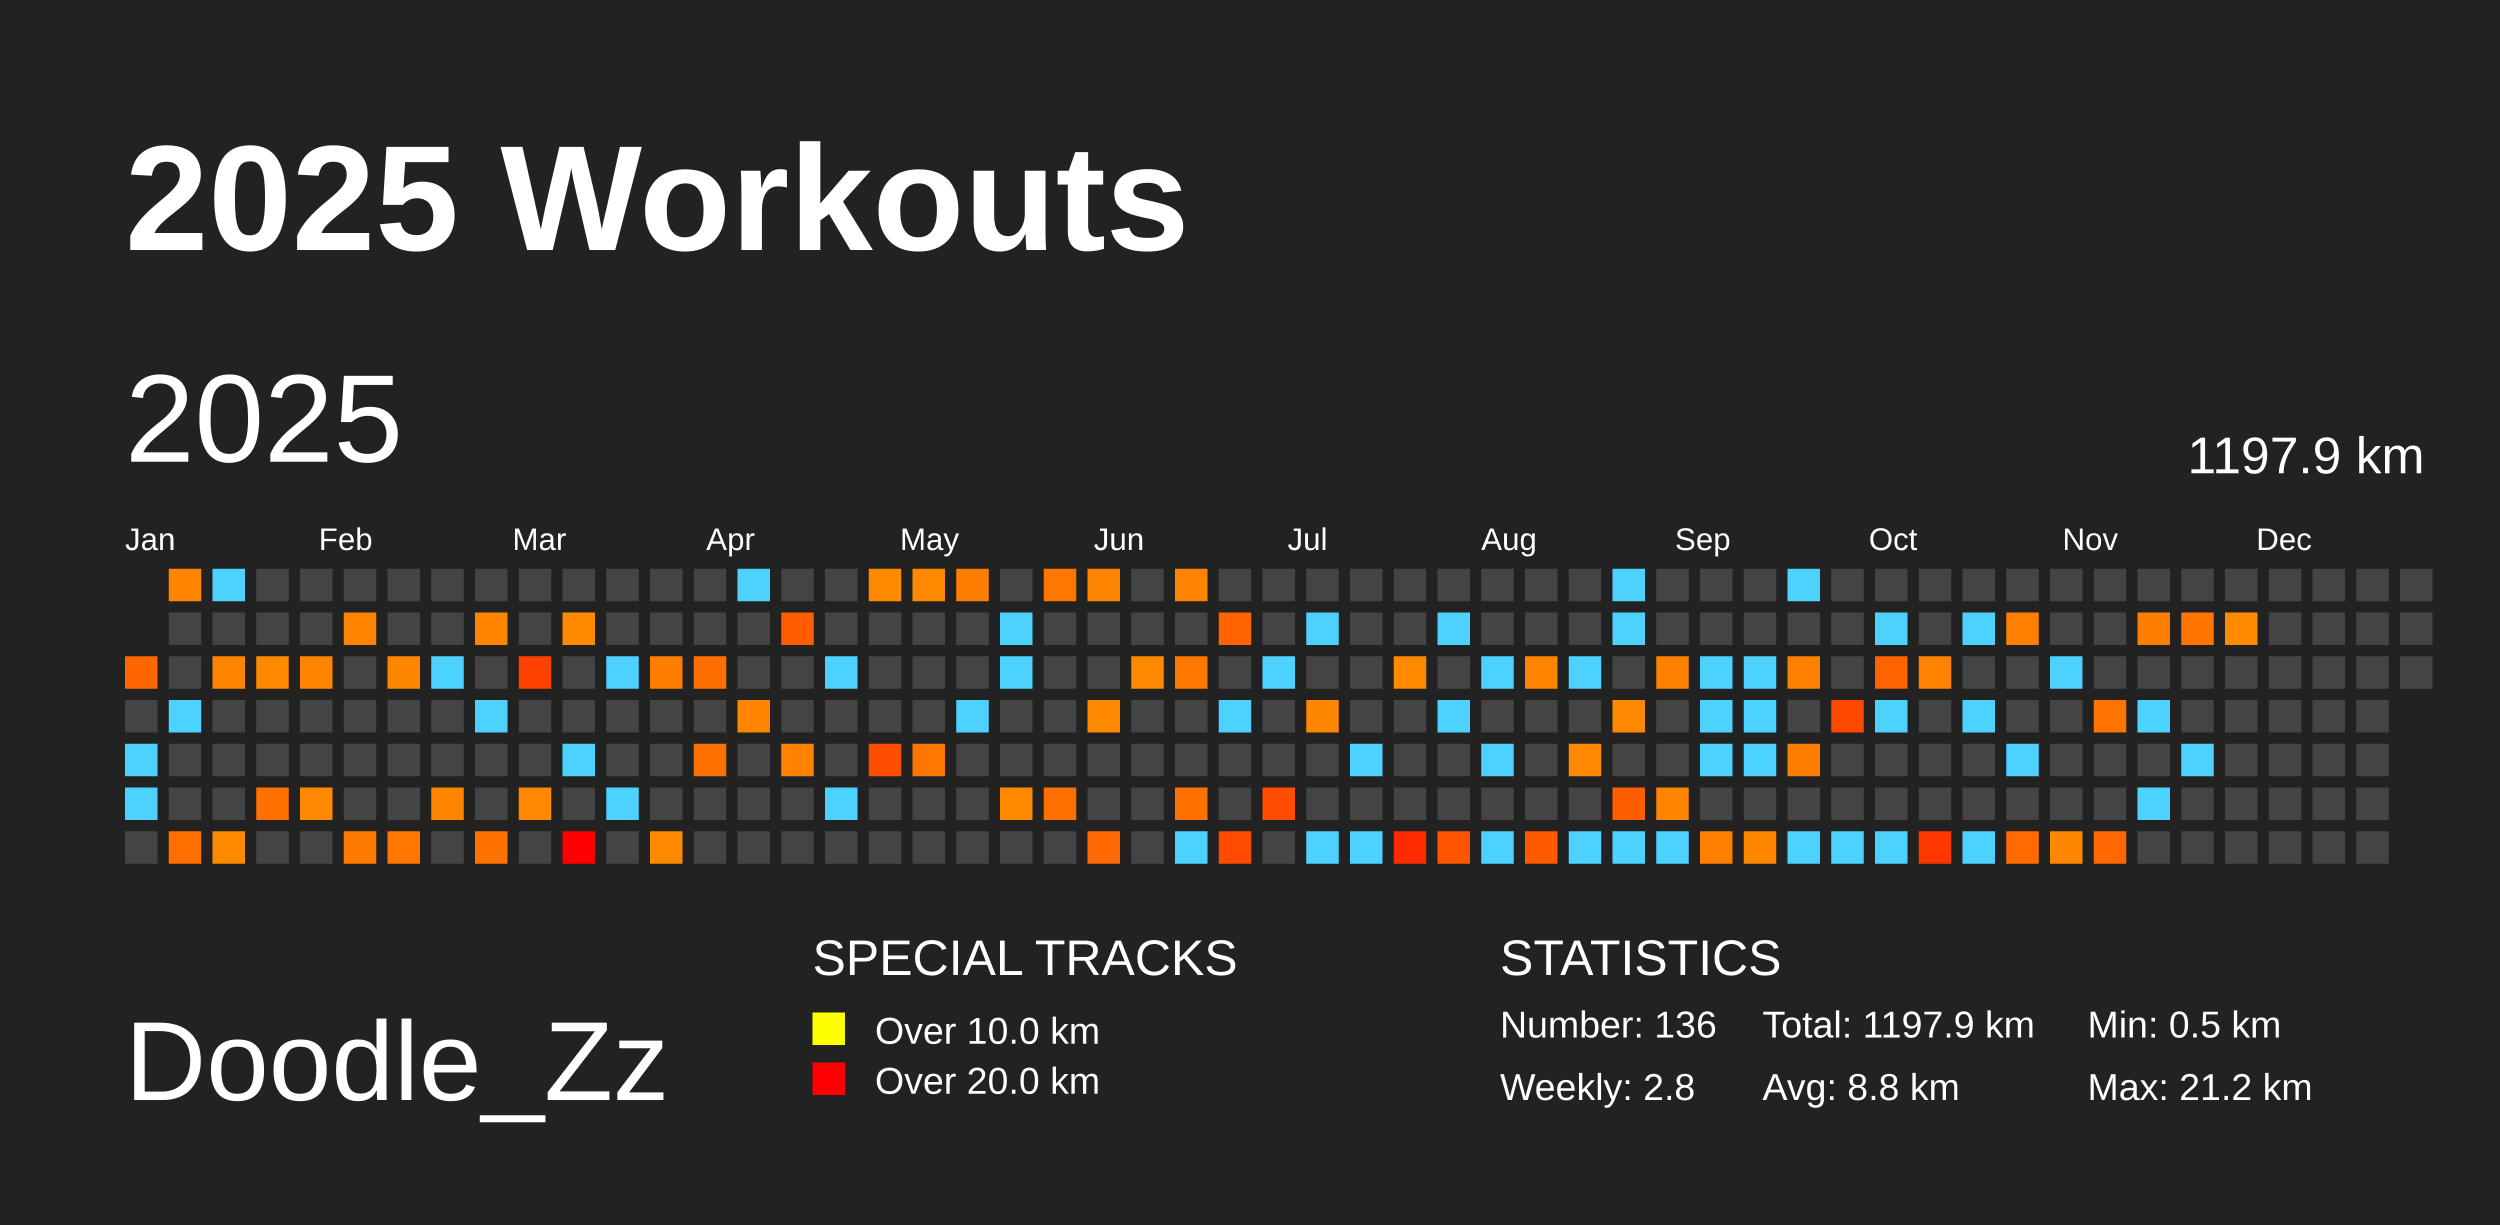
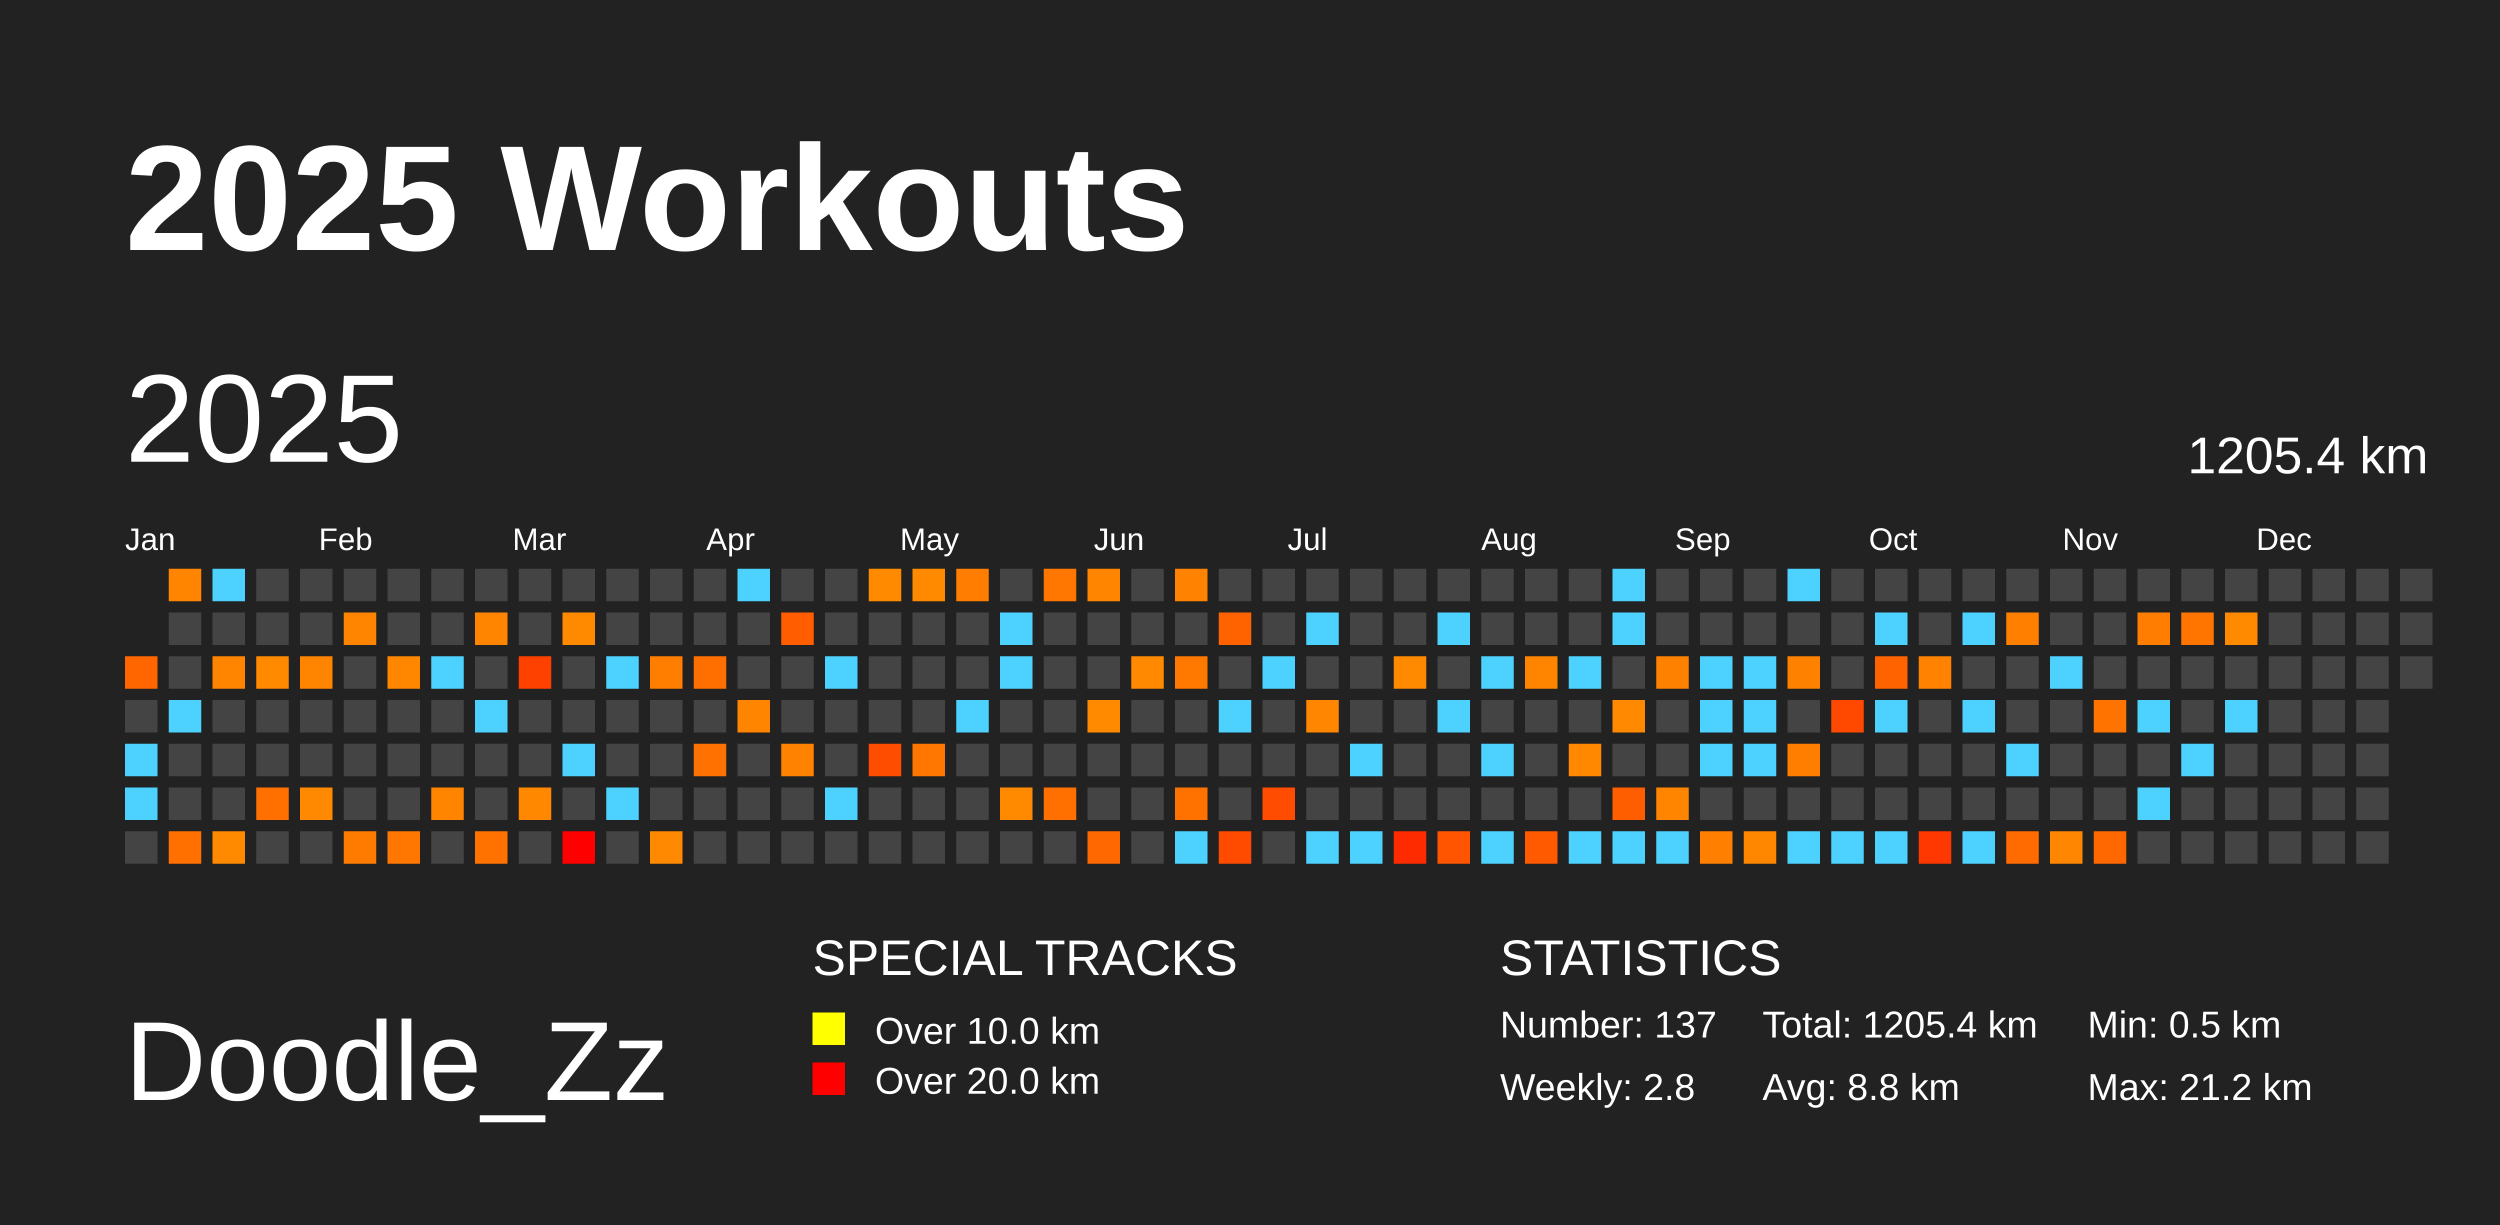
<svg xmlns="http://www.w3.org/2000/svg" baseProfile="full" height="98mm" version="1.1" viewBox="0,0,200,98" width="200mm">
  <defs />
  <rect fill="#222222" height="98" width="200" x="0" y="0" />
  <text fill="#FFFFFF" style="font-size:12px; font-family:Arial; font-weight:bold;" x="10" y="20">2025 Workouts</text>
  <text fill="#FFFFFF" style="font-size:9px; font-family:Arial" x="10" y="88">Doodle_Zz</text>
  <text fill="#FFFFFF" style="font-size:4px; font-family:Arial" x="65" y="78">SPECIAL TRACKS</text>
  <rect fill="yellow" height="2.6" width="2.6" x="65" y="81" />
  <text fill="#FFFFFF" style="font-size:3px; font-family:Arial" x="70" y="83.5">Over 10.0 km</text>
  <rect fill="red" height="2.6" width="2.6" x="65" y="85" />
  <text fill="#FFFFFF" style="font-size:3px; font-family:Arial" x="70" y="87.5">Over 20.0 km</text>
  <text fill="#FFFFFF" style="font-size:4px; font-family:Arial" x="120" y="78">STATISTICS</text>
-   <text fill="#FFFFFF" style="font-size:3px; font-family:Arial" x="120" y="83">Number: 136</text>
+   <text fill="#FFFFFF" style="font-size:3px; font-family:Arial" x="120" y="83">Number: 137</text>
  <text fill="#FFFFFF" style="font-size:3px; font-family:Arial" x="120" y="88">Weekly: 2.8</text>
-   <text fill="#FFFFFF" style="font-size:3px; font-family:Arial" x="141" y="83">Total: 1197.9 km</text>
+   <text fill="#FFFFFF" style="font-size:3px; font-family:Arial" x="141" y="83">Total: 1205.4 km</text>
  <text fill="#FFFFFF" style="font-size:3px; font-family:Arial" x="141" y="88">Avg: 8.8 km</text>
  <text fill="#FFFFFF" style="font-size:3px; font-family:Arial" x="167" y="83">Min: 0.5 km</text>
  <text fill="#FFFFFF" style="font-size:3px; font-family:Arial" x="167" y="88">Max: 21.2 km</text>
  <text dominant-baseline="hanging" fill="#FFFFFF" style="font-size:10.0px; font-family:Arial;" x="10" y="30">2025</text>
-   <text dominant-baseline="hanging" fill="#FFFFFF" style="font-size:4.125px; font-family:Arial;" x="175" y="35">1197.9 km</text>
+   <text dominant-baseline="hanging" fill="#FFFFFF" style="font-size:4.125px; font-family:Arial;" x="175" y="35">1205.4 km</text>
  <text fill="#FFFFFF" style="font-size:2.5px; font-family:Arial" x="10.0" y="44">Jan</text>
  <text fill="#FFFFFF" style="font-size:2.5px; font-family:Arial" x="25.5" y="44">Feb</text>
  <text fill="#FFFFFF" style="font-size:2.5px; font-family:Arial" x="41.0" y="44">Mar</text>
  <text fill="#FFFFFF" style="font-size:2.5px; font-family:Arial" x="56.5" y="44">Apr</text>
  <text fill="#FFFFFF" style="font-size:2.5px; font-family:Arial" x="72.0" y="44">May</text>
  <text fill="#FFFFFF" style="font-size:2.5px; font-family:Arial" x="87.5" y="44">Jun</text>
  <text fill="#FFFFFF" style="font-size:2.5px; font-family:Arial" x="103.0" y="44">Jul</text>
  <text fill="#FFFFFF" style="font-size:2.5px; font-family:Arial" x="118.5" y="44">Aug</text>
  <text fill="#FFFFFF" style="font-size:2.5px; font-family:Arial" x="134.0" y="44">Sep</text>
  <text fill="#FFFFFF" style="font-size:2.5px; font-family:Arial" x="149.5" y="44">Oct</text>
  <text fill="#FFFFFF" style="font-size:2.5px; font-family:Arial" x="165.0" y="44">Nov</text>
  <text fill="#FFFFFF" style="font-size:2.5px; font-family:Arial" x="180.5" y="44">Dec</text>
  <rect fill="#ff6600" height="2.6" width="2.6" x="10.0" y="52.5" />
  <rect fill="#444444" height="2.6" width="2.6" x="10.0" y="56.0" />
  <rect fill="#4dd2ff" height="2.6" width="2.6" x="10.0" y="59.5" />
  <rect fill="#4dd2ff" height="2.6" width="2.6" x="10.0" y="63.0" />
  <rect fill="#444444" height="2.6" width="2.6" x="10.0" y="66.5" />
  <rect fill="#ff8500" height="2.6" width="2.6" x="13.5" y="45.5" />
  <rect fill="#444444" height="2.6" width="2.6" x="13.5" y="49.0" />
  <rect fill="#444444" height="2.6" width="2.6" x="13.5" y="52.5" />
  <rect fill="#4dd2ff" height="2.6" width="2.6" x="13.5" y="56.0" />
  <rect fill="#444444" height="2.6" width="2.6" x="13.5" y="59.5" />
  <rect fill="#444444" height="2.6" width="2.6" x="13.5" y="63.0" />
  <rect fill="#ff7000" height="2.6" width="2.6" x="13.5" y="66.5" />
  <rect fill="#4dd2ff" height="2.6" width="2.6" x="17.0" y="45.5" />
  <rect fill="#444444" height="2.6" width="2.6" x="17.0" y="49.0" />
  <rect fill="#ff8400" height="2.6" width="2.6" x="17.0" y="52.5" />
  <rect fill="#444444" height="2.6" width="2.6" x="17.0" y="56.0" />
  <rect fill="#444444" height="2.6" width="2.6" x="17.0" y="59.5" />
  <rect fill="#444444" height="2.6" width="2.6" x="17.0" y="63.0" />
  <rect fill="#ff8a00" height="2.6" width="2.6" x="17.0" y="66.5" />
  <rect fill="#444444" height="2.6" width="2.6" x="20.5" y="45.5" />
  <rect fill="#444444" height="2.6" width="2.6" x="20.5" y="49.0" />
  <rect fill="#ff8a00" height="2.6" width="2.6" x="20.5" y="52.5" />
  <rect fill="#444444" height="2.6" width="2.6" x="20.5" y="56.0" />
  <rect fill="#444444" height="2.6" width="2.6" x="20.5" y="59.5" />
  <rect fill="#ff7000" height="2.6" width="2.6" x="20.5" y="63.0" />
  <rect fill="#444444" height="2.6" width="2.6" x="20.5" y="66.5" />
  <rect fill="#444444" height="2.6" width="2.6" x="24.0" y="45.5" />
  <rect fill="#444444" height="2.6" width="2.6" x="24.0" y="49.0" />
  <rect fill="#ff8400" height="2.6" width="2.6" x="24.0" y="52.5" />
  <rect fill="#444444" height="2.6" width="2.6" x="24.0" y="56.0" />
  <rect fill="#444444" height="2.6" width="2.6" x="24.0" y="59.5" />
  <rect fill="#ff8900" height="2.6" width="2.6" x="24.0" y="63.0" />
  <rect fill="#444444" height="2.6" width="2.6" x="24.0" y="66.5" />
  <rect fill="#444444" height="2.6" width="2.6" x="27.5" y="45.5" />
  <rect fill="#ff8400" height="2.6" width="2.6" x="27.5" y="49.0" />
  <rect fill="#444444" height="2.6" width="2.6" x="27.5" y="52.5" />
  <rect fill="#444444" height="2.6" width="2.6" x="27.5" y="56.0" />
  <rect fill="#444444" height="2.6" width="2.6" x="27.5" y="59.5" />
  <rect fill="#444444" height="2.6" width="2.6" x="27.5" y="63.0" />
  <rect fill="#ff7b00" height="2.6" width="2.6" x="27.5" y="66.5" />
  <rect fill="#444444" height="2.6" width="2.6" x="31.0" y="45.5" />
  <rect fill="#444444" height="2.6" width="2.6" x="31.0" y="49.0" />
  <rect fill="#ff8700" height="2.6" width="2.6" x="31.0" y="52.5" />
  <rect fill="#444444" height="2.6" width="2.6" x="31.0" y="56.0" />
  <rect fill="#444444" height="2.6" width="2.6" x="31.0" y="59.5" />
  <rect fill="#444444" height="2.6" width="2.6" x="31.0" y="63.0" />
  <rect fill="#ff7600" height="2.6" width="2.6" x="31.0" y="66.5" />
  <rect fill="#444444" height="2.6" width="2.6" x="34.5" y="45.5" />
  <rect fill="#444444" height="2.6" width="2.6" x="34.5" y="49.0" />
  <rect fill="#4dd2ff" height="2.6" width="2.6" x="34.5" y="52.5" />
  <rect fill="#444444" height="2.6" width="2.6" x="34.5" y="56.0" />
  <rect fill="#444444" height="2.6" width="2.6" x="34.5" y="59.5" />
  <rect fill="#ff8400" height="2.6" width="2.6" x="34.5" y="63.0" />
  <rect fill="#444444" height="2.6" width="2.6" x="34.5" y="66.5" />
  <rect fill="#444444" height="2.6" width="2.6" x="38.0" y="45.5" />
  <rect fill="#ff8500" height="2.6" width="2.6" x="38.0" y="49.0" />
  <rect fill="#444444" height="2.6" width="2.6" x="38.0" y="52.5" />
  <rect fill="#4dd2ff" height="2.6" width="2.6" x="38.0" y="56.0" />
  <rect fill="#444444" height="2.6" width="2.6" x="38.0" y="59.5" />
  <rect fill="#444444" height="2.6" width="2.6" x="38.0" y="63.0" />
  <rect fill="#ff7200" height="2.6" width="2.6" x="38.0" y="66.5" />
  <rect fill="#444444" height="2.6" width="2.6" x="41.5" y="45.5" />
  <rect fill="#444444" height="2.6" width="2.6" x="41.5" y="49.0" />
  <rect fill="#ff4100" height="2.6" width="2.6" x="41.5" y="52.5" />
  <rect fill="#444444" height="2.6" width="2.6" x="41.5" y="56.0" />
  <rect fill="#444444" height="2.6" width="2.6" x="41.5" y="59.5" />
  <rect fill="#ff8800" height="2.6" width="2.6" x="41.5" y="63.0" />
  <rect fill="#444444" height="2.6" width="2.6" x="41.5" y="66.5" />
  <rect fill="#444444" height="2.6" width="2.6" x="45.0" y="45.5" />
  <rect fill="#ff8a00" height="2.6" width="2.6" x="45.0" y="49.0" />
  <rect fill="#444444" height="2.6" width="2.6" x="45.0" y="52.5" />
  <rect fill="#444444" height="2.6" width="2.6" x="45.0" y="56.0" />
  <rect fill="#4dd2ff" height="2.6" width="2.6" x="45.0" y="59.5" />
  <rect fill="#444444" height="2.6" width="2.6" x="45.0" y="63.0" />
  <rect fill="red" height="2.6" width="2.6" x="45.0" y="66.5" />
  <rect fill="#444444" height="2.6" width="2.6" x="48.5" y="45.5" />
  <rect fill="#444444" height="2.6" width="2.6" x="48.5" y="49.0" />
  <rect fill="#4dd2ff" height="2.6" width="2.6" x="48.5" y="52.5" />
  <rect fill="#444444" height="2.6" width="2.6" x="48.5" y="56.0" />
  <rect fill="#444444" height="2.6" width="2.6" x="48.5" y="59.5" />
  <rect fill="#4dd2ff" height="2.6" width="2.6" x="48.5" y="63.0" />
  <rect fill="#444444" height="2.6" width="2.6" x="48.5" y="66.5" />
  <rect fill="#444444" height="2.6" width="2.6" x="52.0" y="45.5" />
  <rect fill="#444444" height="2.6" width="2.6" x="52.0" y="49.0" />
  <rect fill="#ff7e00" height="2.6" width="2.6" x="52.0" y="52.5" />
  <rect fill="#444444" height="2.6" width="2.6" x="52.0" y="56.0" />
  <rect fill="#444444" height="2.6" width="2.6" x="52.0" y="59.5" />
  <rect fill="#444444" height="2.6" width="2.6" x="52.0" y="63.0" />
  <rect fill="#ff8900" height="2.6" width="2.6" x="52.0" y="66.5" />
  <rect fill="#444444" height="2.6" width="2.6" x="55.5" y="45.5" />
  <rect fill="#444444" height="2.6" width="2.6" x="55.5" y="49.0" />
  <rect fill="#ff6f00" height="2.6" width="2.6" x="55.5" y="52.5" />
  <rect fill="#444444" height="2.6" width="2.6" x="55.5" y="56.0" />
  <rect fill="#ff7100" height="2.6" width="2.6" x="55.5" y="59.5" />
  <rect fill="#444444" height="2.6" width="2.6" x="55.5" y="63.0" />
  <rect fill="#444444" height="2.6" width="2.6" x="55.5" y="66.5" />
  <rect fill="#4dd2ff" height="2.6" width="2.6" x="59.0" y="45.5" />
  <rect fill="#444444" height="2.6" width="2.6" x="59.0" y="49.0" />
  <rect fill="#444444" height="2.6" width="2.6" x="59.0" y="52.5" />
  <rect fill="#ff8400" height="2.6" width="2.6" x="59.0" y="56.0" />
  <rect fill="#444444" height="2.6" width="2.6" x="59.0" y="59.5" />
  <rect fill="#444444" height="2.6" width="2.6" x="59.0" y="63.0" />
  <rect fill="#444444" height="2.6" width="2.6" x="59.0" y="66.5" />
  <rect fill="#444444" height="2.6" width="2.6" x="62.5" y="45.5" />
  <rect fill="#ff5d00" height="2.6" width="2.6" x="62.5" y="49.0" />
  <rect fill="#444444" height="2.6" width="2.6" x="62.5" y="52.5" />
  <rect fill="#444444" height="2.6" width="2.6" x="62.5" y="56.0" />
  <rect fill="#ff8200" height="2.6" width="2.6" x="62.5" y="59.5" />
  <rect fill="#444444" height="2.6" width="2.6" x="62.5" y="63.0" />
  <rect fill="#444444" height="2.6" width="2.6" x="62.5" y="66.5" />
  <rect fill="#444444" height="2.6" width="2.6" x="66.0" y="45.5" />
  <rect fill="#444444" height="2.6" width="2.6" x="66.0" y="49.0" />
  <rect fill="#4dd2ff" height="2.6" width="2.6" x="66.0" y="52.5" />
  <rect fill="#444444" height="2.6" width="2.6" x="66.0" y="56.0" />
  <rect fill="#444444" height="2.6" width="2.6" x="66.0" y="59.5" />
  <rect fill="#4dd2ff" height="2.6" width="2.6" x="66.0" y="63.0" />
  <rect fill="#444444" height="2.6" width="2.6" x="66.0" y="66.5" />
  <rect fill="#ff8a00" height="2.6" width="2.6" x="69.5" y="45.5" />
  <rect fill="#444444" height="2.6" width="2.6" x="69.5" y="49.0" />
  <rect fill="#444444" height="2.6" width="2.6" x="69.5" y="52.5" />
  <rect fill="#444444" height="2.6" width="2.6" x="69.5" y="56.0" />
  <rect fill="#ff4d00" height="2.6" width="2.6" x="69.5" y="59.5" />
  <rect fill="#444444" height="2.6" width="2.6" x="69.5" y="63.0" />
  <rect fill="#444444" height="2.6" width="2.6" x="69.5" y="66.5" />
  <rect fill="#ff8a00" height="2.6" width="2.6" x="73.0" y="45.5" />
  <rect fill="#444444" height="2.6" width="2.6" x="73.0" y="49.0" />
  <rect fill="#444444" height="2.6" width="2.6" x="73.0" y="52.5" />
  <rect fill="#444444" height="2.6" width="2.6" x="73.0" y="56.0" />
  <rect fill="#ff7600" height="2.6" width="2.6" x="73.0" y="59.5" />
  <rect fill="#444444" height="2.6" width="2.6" x="73.0" y="63.0" />
  <rect fill="#444444" height="2.6" width="2.6" x="73.0" y="66.5" />
  <rect fill="#ff7d00" height="2.6" width="2.6" x="76.5" y="45.5" />
  <rect fill="#444444" height="2.6" width="2.6" x="76.5" y="49.0" />
  <rect fill="#444444" height="2.6" width="2.6" x="76.5" y="52.5" />
  <rect fill="#4dd2ff" height="2.6" width="2.6" x="76.5" y="56.0" />
  <rect fill="#444444" height="2.6" width="2.6" x="76.5" y="59.5" />
  <rect fill="#444444" height="2.6" width="2.6" x="76.5" y="63.0" />
  <rect fill="#444444" height="2.6" width="2.6" x="76.5" y="66.5" />
  <rect fill="#444444" height="2.6" width="2.6" x="80.0" y="45.5" />
  <rect fill="#4dd2ff" height="2.6" width="2.6" x="80.0" y="49.0" />
  <rect fill="#4dd2ff" height="2.6" width="2.6" x="80.0" y="52.5" />
  <rect fill="#444444" height="2.6" width="2.6" x="80.0" y="56.0" />
  <rect fill="#444444" height="2.6" width="2.6" x="80.0" y="59.5" />
  <rect fill="#ff8a00" height="2.6" width="2.6" x="80.0" y="63.0" />
  <rect fill="#444444" height="2.6" width="2.6" x="80.0" y="66.5" />
  <rect fill="#ff7700" height="2.6" width="2.6" x="83.5" y="45.5" />
  <rect fill="#444444" height="2.6" width="2.6" x="83.5" y="49.0" />
  <rect fill="#444444" height="2.6" width="2.6" x="83.5" y="52.5" />
  <rect fill="#444444" height="2.6" width="2.6" x="83.5" y="56.0" />
  <rect fill="#444444" height="2.6" width="2.6" x="83.5" y="59.5" />
  <rect fill="#ff7000" height="2.6" width="2.6" x="83.5" y="63.0" />
  <rect fill="#444444" height="2.6" width="2.6" x="83.5" y="66.5" />
  <rect fill="#ff8400" height="2.6" width="2.6" x="87.0" y="45.5" />
  <rect fill="#444444" height="2.6" width="2.6" x="87.0" y="49.0" />
  <rect fill="#444444" height="2.6" width="2.6" x="87.0" y="52.5" />
  <rect fill="#ff8a00" height="2.6" width="2.6" x="87.0" y="56.0" />
  <rect fill="#444444" height="2.6" width="2.6" x="87.0" y="59.5" />
  <rect fill="#444444" height="2.6" width="2.6" x="87.0" y="63.0" />
  <rect fill="#ff6700" height="2.6" width="2.6" x="87.0" y="66.5" />
  <rect fill="#444444" height="2.6" width="2.6" x="90.5" y="45.5" />
  <rect fill="#444444" height="2.6" width="2.6" x="90.5" y="49.0" />
  <rect fill="#ff8900" height="2.6" width="2.6" x="90.5" y="52.5" />
  <rect fill="#444444" height="2.6" width="2.6" x="90.5" y="56.0" />
  <rect fill="#444444" height="2.6" width="2.6" x="90.5" y="59.5" />
  <rect fill="#444444" height="2.6" width="2.6" x="90.5" y="63.0" />
  <rect fill="#444444" height="2.6" width="2.6" x="90.5" y="66.5" />
  <rect fill="#ff8200" height="2.6" width="2.6" x="94.0" y="45.5" />
  <rect fill="#444444" height="2.6" width="2.6" x="94.0" y="49.0" />
  <rect fill="#ff7800" height="2.6" width="2.6" x="94.0" y="52.5" />
  <rect fill="#444444" height="2.6" width="2.6" x="94.0" y="56.0" />
  <rect fill="#444444" height="2.6" width="2.6" x="94.0" y="59.5" />
  <rect fill="#ff7200" height="2.6" width="2.6" x="94.0" y="63.0" />
  <rect fill="#4dd2ff" height="2.6" width="2.6" x="94.0" y="66.5" />
  <rect fill="#444444" height="2.6" width="2.6" x="97.5" y="45.5" />
  <rect fill="#ff6300" height="2.6" width="2.6" x="97.5" y="49.0" />
  <rect fill="#444444" height="2.6" width="2.6" x="97.5" y="52.5" />
  <rect fill="#4dd2ff" height="2.6" width="2.6" x="97.5" y="56.0" />
  <rect fill="#444444" height="2.6" width="2.6" x="97.5" y="59.5" />
  <rect fill="#444444" height="2.6" width="2.6" x="97.5" y="63.0" />
  <rect fill="#ff4b00" height="2.6" width="2.6" x="97.5" y="66.5" />
  <rect fill="#444444" height="2.6" width="2.6" x="101.0" y="45.5" />
  <rect fill="#444444" height="2.6" width="2.6" x="101.0" y="49.0" />
  <rect fill="#4dd2ff" height="2.6" width="2.6" x="101.0" y="52.5" />
  <rect fill="#444444" height="2.6" width="2.6" x="101.0" y="56.0" />
  <rect fill="#444444" height="2.6" width="2.6" x="101.0" y="59.5" />
  <rect fill="#ff4c00" height="2.6" width="2.6" x="101.0" y="63.0" />
  <rect fill="#444444" height="2.6" width="2.6" x="101.0" y="66.5" />
  <rect fill="#444444" height="2.6" width="2.6" x="104.5" y="45.5" />
  <rect fill="#4dd2ff" height="2.6" width="2.6" x="104.5" y="49.0" />
  <rect fill="#444444" height="2.6" width="2.6" x="104.5" y="52.5" />
  <rect fill="#ff8600" height="2.6" width="2.6" x="104.5" y="56.0" />
  <rect fill="#444444" height="2.6" width="2.6" x="104.5" y="59.5" />
  <rect fill="#444444" height="2.6" width="2.6" x="104.5" y="63.0" />
  <rect fill="#4dd2ff" height="2.6" width="2.6" x="104.5" y="66.5" />
  <rect fill="#444444" height="2.6" width="2.6" x="108.0" y="45.5" />
  <rect fill="#444444" height="2.6" width="2.6" x="108.0" y="49.0" />
  <rect fill="#444444" height="2.6" width="2.6" x="108.0" y="52.5" />
  <rect fill="#444444" height="2.6" width="2.6" x="108.0" y="56.0" />
  <rect fill="#4dd2ff" height="2.6" width="2.6" x="108.0" y="59.5" />
  <rect fill="#444444" height="2.6" width="2.6" x="108.0" y="63.0" />
  <rect fill="#4dd2ff" height="2.6" width="2.6" x="108.0" y="66.5" />
  <rect fill="#444444" height="2.6" width="2.6" x="111.5" y="45.5" />
  <rect fill="#444444" height="2.6" width="2.6" x="111.5" y="49.0" />
  <rect fill="#ff8a00" height="2.6" width="2.6" x="111.5" y="52.5" />
  <rect fill="#444444" height="2.6" width="2.6" x="111.5" y="56.0" />
  <rect fill="#444444" height="2.6" width="2.6" x="111.5" y="59.5" />
  <rect fill="#444444" height="2.6" width="2.6" x="111.5" y="63.0" />
  <rect fill="#ff2b00" height="2.6" width="2.6" x="111.5" y="66.5" />
  <rect fill="#444444" height="2.6" width="2.6" x="115.0" y="45.5" />
  <rect fill="#4dd2ff" height="2.6" width="2.6" x="115.0" y="49.0" />
  <rect fill="#444444" height="2.6" width="2.6" x="115.0" y="52.5" />
  <rect fill="#4dd2ff" height="2.6" width="2.6" x="115.0" y="56.0" />
  <rect fill="#444444" height="2.6" width="2.6" x="115.0" y="59.5" />
  <rect fill="#444444" height="2.6" width="2.6" x="115.0" y="63.0" />
  <rect fill="#ff5500" height="2.6" width="2.6" x="115.0" y="66.5" />
  <rect fill="#444444" height="2.6" width="2.6" x="118.5" y="45.5" />
  <rect fill="#444444" height="2.6" width="2.6" x="118.5" y="49.0" />
  <rect fill="#4dd2ff" height="2.6" width="2.6" x="118.5" y="52.5" />
  <rect fill="#444444" height="2.6" width="2.6" x="118.5" y="56.0" />
  <rect fill="#4dd2ff" height="2.6" width="2.6" x="118.5" y="59.5" />
  <rect fill="#444444" height="2.6" width="2.6" x="118.5" y="63.0" />
  <rect fill="#4dd2ff" height="2.6" width="2.6" x="118.5" y="66.5" />
  <rect fill="#444444" height="2.6" width="2.6" x="122.0" y="45.5" />
  <rect fill="#444444" height="2.6" width="2.6" x="122.0" y="49.0" />
  <rect fill="#ff8500" height="2.6" width="2.6" x="122.0" y="52.5" />
  <rect fill="#444444" height="2.6" width="2.6" x="122.0" y="56.0" />
  <rect fill="#444444" height="2.6" width="2.6" x="122.0" y="59.5" />
  <rect fill="#444444" height="2.6" width="2.6" x="122.0" y="63.0" />
  <rect fill="#ff5a00" height="2.6" width="2.6" x="122.0" y="66.5" />
  <rect fill="#444444" height="2.6" width="2.6" x="125.5" y="45.5" />
  <rect fill="#444444" height="2.6" width="2.6" x="125.5" y="49.0" />
  <rect fill="#4dd2ff" height="2.6" width="2.6" x="125.5" y="52.5" />
  <rect fill="#444444" height="2.6" width="2.6" x="125.5" y="56.0" />
  <rect fill="#ff8800" height="2.6" width="2.6" x="125.5" y="59.5" />
  <rect fill="#444444" height="2.6" width="2.6" x="125.5" y="63.0" />
  <rect fill="#4dd2ff" height="2.6" width="2.6" x="125.5" y="66.5" />
  <rect fill="#4dd2ff" height="2.6" width="2.6" x="129.0" y="45.5" />
  <rect fill="#4dd2ff" height="2.6" width="2.6" x="129.0" y="49.0" />
  <rect fill="#444444" height="2.6" width="2.6" x="129.0" y="52.5" />
  <rect fill="#ff8900" height="2.6" width="2.6" x="129.0" y="56.0" />
  <rect fill="#444444" height="2.6" width="2.6" x="129.0" y="59.5" />
  <rect fill="#ff5e00" height="2.6" width="2.6" x="129.0" y="63.0" />
  <rect fill="#4dd2ff" height="2.6" width="2.6" x="129.0" y="66.5" />
  <rect fill="#444444" height="2.6" width="2.6" x="132.5" y="45.5" />
  <rect fill="#444444" height="2.6" width="2.6" x="132.5" y="49.0" />
  <rect fill="#ff8100" height="2.6" width="2.6" x="132.5" y="52.5" />
  <rect fill="#444444" height="2.6" width="2.6" x="132.5" y="56.0" />
  <rect fill="#444444" height="2.6" width="2.6" x="132.5" y="59.5" />
  <rect fill="#ff8500" height="2.6" width="2.6" x="132.5" y="63.0" />
  <rect fill="#4dd2ff" height="2.6" width="2.6" x="132.5" y="66.5" />
  <rect fill="#444444" height="2.6" width="2.6" x="136.0" y="45.5" />
  <rect fill="#444444" height="2.6" width="2.6" x="136.0" y="49.0" />
  <rect fill="#4dd2ff" height="2.6" width="2.6" x="136.0" y="52.5" />
  <rect fill="#4dd2ff" height="2.6" width="2.6" x="136.0" y="56.0" />
  <rect fill="#4dd2ff" height="2.6" width="2.6" x="136.0" y="59.5" />
  <rect fill="#444444" height="2.6" width="2.6" x="136.0" y="63.0" />
  <rect fill="#ff8000" height="2.6" width="2.6" x="136.0" y="66.5" />
  <rect fill="#444444" height="2.6" width="2.6" x="139.5" y="45.5" />
  <rect fill="#444444" height="2.6" width="2.6" x="139.5" y="49.0" />
  <rect fill="#4dd2ff" height="2.6" width="2.6" x="139.5" y="52.5" />
  <rect fill="#4dd2ff" height="2.6" width="2.6" x="139.5" y="56.0" />
  <rect fill="#4dd2ff" height="2.6" width="2.6" x="139.5" y="59.5" />
  <rect fill="#444444" height="2.6" width="2.6" x="139.5" y="63.0" />
  <rect fill="#ff8700" height="2.6" width="2.6" x="139.5" y="66.5" />
  <rect fill="#4dd2ff" height="2.6" width="2.6" x="143.0" y="45.5" />
  <rect fill="#444444" height="2.6" width="2.6" x="143.0" y="49.0" />
  <rect fill="#ff8100" height="2.6" width="2.6" x="143.0" y="52.5" />
  <rect fill="#444444" height="2.6" width="2.6" x="143.0" y="56.0" />
  <rect fill="#ff7e00" height="2.6" width="2.6" x="143.0" y="59.5" />
  <rect fill="#444444" height="2.6" width="2.6" x="143.0" y="63.0" />
  <rect fill="#4dd2ff" height="2.6" width="2.6" x="143.0" y="66.5" />
  <rect fill="#444444" height="2.6" width="2.6" x="146.5" y="45.5" />
  <rect fill="#444444" height="2.6" width="2.6" x="146.5" y="49.0" />
  <rect fill="#444444" height="2.6" width="2.6" x="146.5" y="52.5" />
  <rect fill="#ff4900" height="2.6" width="2.6" x="146.5" y="56.0" />
  <rect fill="#444444" height="2.6" width="2.6" x="146.5" y="59.5" />
  <rect fill="#444444" height="2.6" width="2.6" x="146.5" y="63.0" />
  <rect fill="#4dd2ff" height="2.6" width="2.6" x="146.5" y="66.5" />
  <rect fill="#444444" height="2.6" width="2.6" x="150.0" y="45.5" />
  <rect fill="#4dd2ff" height="2.6" width="2.6" x="150.0" y="49.0" />
  <rect fill="#ff6300" height="2.6" width="2.6" x="150.0" y="52.5" />
  <rect fill="#4dd2ff" height="2.6" width="2.6" x="150.0" y="56.0" />
  <rect fill="#444444" height="2.6" width="2.6" x="150.0" y="59.5" />
  <rect fill="#444444" height="2.6" width="2.6" x="150.0" y="63.0" />
  <rect fill="#4dd2ff" height="2.6" width="2.6" x="150.0" y="66.5" />
  <rect fill="#444444" height="2.6" width="2.6" x="153.5" y="45.5" />
  <rect fill="#444444" height="2.6" width="2.6" x="153.5" y="49.0" />
  <rect fill="#ff8200" height="2.6" width="2.6" x="153.5" y="52.5" />
  <rect fill="#444444" height="2.6" width="2.6" x="153.5" y="56.0" />
  <rect fill="#444444" height="2.6" width="2.6" x="153.5" y="59.5" />
  <rect fill="#444444" height="2.6" width="2.6" x="153.5" y="63.0" />
  <rect fill="#ff3700" height="2.6" width="2.6" x="153.5" y="66.5" />
  <rect fill="#444444" height="2.6" width="2.6" x="157.0" y="45.5" />
  <rect fill="#4dd2ff" height="2.6" width="2.6" x="157.0" y="49.0" />
  <rect fill="#444444" height="2.6" width="2.6" x="157.0" y="52.5" />
  <rect fill="#4dd2ff" height="2.6" width="2.6" x="157.0" y="56.0" />
  <rect fill="#444444" height="2.6" width="2.6" x="157.0" y="59.5" />
  <rect fill="#444444" height="2.6" width="2.6" x="157.0" y="63.0" />
  <rect fill="#4dd2ff" height="2.6" width="2.6" x="157.0" y="66.5" />
  <rect fill="#444444" height="2.6" width="2.6" x="160.5" y="45.5" />
  <rect fill="#ff8000" height="2.6" width="2.6" x="160.5" y="49.0" />
  <rect fill="#444444" height="2.6" width="2.6" x="160.5" y="52.5" />
  <rect fill="#444444" height="2.6" width="2.6" x="160.5" y="56.0" />
  <rect fill="#4dd2ff" height="2.6" width="2.6" x="160.5" y="59.5" />
  <rect fill="#444444" height="2.6" width="2.6" x="160.5" y="63.0" />
  <rect fill="#ff6b00" height="2.6" width="2.6" x="160.5" y="66.5" />
  <rect fill="#444444" height="2.6" width="2.6" x="164.0" y="45.5" />
  <rect fill="#444444" height="2.6" width="2.6" x="164.0" y="49.0" />
  <rect fill="#4dd2ff" height="2.6" width="2.6" x="164.0" y="52.5" />
  <rect fill="#444444" height="2.6" width="2.6" x="164.0" y="56.0" />
  <rect fill="#444444" height="2.6" width="2.6" x="164.0" y="59.5" />
  <rect fill="#444444" height="2.6" width="2.6" x="164.0" y="63.0" />
  <rect fill="#ff8600" height="2.6" width="2.6" x="164.0" y="66.5" />
  <rect fill="#444444" height="2.6" width="2.6" x="167.5" y="45.5" />
  <rect fill="#444444" height="2.6" width="2.6" x="167.5" y="49.0" />
  <rect fill="#444444" height="2.6" width="2.6" x="167.5" y="52.5" />
  <rect fill="#ff7400" height="2.6" width="2.6" x="167.5" y="56.0" />
  <rect fill="#444444" height="2.6" width="2.6" x="167.5" y="59.5" />
  <rect fill="#444444" height="2.6" width="2.6" x="167.5" y="63.0" />
  <rect fill="#ff6800" height="2.6" width="2.6" x="167.5" y="66.5" />
  <rect fill="#444444" height="2.6" width="2.6" x="171.0" y="45.5" />
  <rect fill="#ff7d00" height="2.6" width="2.6" x="171.0" y="49.0" />
  <rect fill="#444444" height="2.6" width="2.6" x="171.0" y="52.5" />
  <rect fill="#4dd2ff" height="2.6" width="2.6" x="171.0" y="56.0" />
  <rect fill="#444444" height="2.6" width="2.6" x="171.0" y="59.5" />
  <rect fill="#4dd2ff" height="2.6" width="2.6" x="171.0" y="63.0" />
  <rect fill="#444444" height="2.6" width="2.6" x="171.0" y="66.5" />
  <rect fill="#444444" height="2.6" width="2.6" x="174.5" y="45.5" />
  <rect fill="#ff7500" height="2.6" width="2.6" x="174.5" y="49.0" />
  <rect fill="#444444" height="2.6" width="2.6" x="174.5" y="52.5" />
  <rect fill="#444444" height="2.6" width="2.6" x="174.5" y="56.0" />
  <rect fill="#4dd2ff" height="2.6" width="2.6" x="174.5" y="59.5" />
  <rect fill="#444444" height="2.6" width="2.6" x="174.5" y="63.0" />
  <rect fill="#444444" height="2.6" width="2.6" x="174.5" y="66.5" />
  <rect fill="#444444" height="2.6" width="2.6" x="178.0" y="45.5" />
  <rect fill="#ff8a00" height="2.6" width="2.6" x="178.0" y="49.0" />
  <rect fill="#444444" height="2.6" width="2.6" x="178.0" y="52.5" />
-   <rect fill="#444444" height="2.6" width="2.6" x="178.0" y="56.0" />
+   <rect fill="#4dd2ff" height="2.6" width="2.6" x="178.0" y="56.0" />
  <rect fill="#444444" height="2.6" width="2.6" x="178.0" y="59.5" />
  <rect fill="#444444" height="2.6" width="2.6" x="178.0" y="63.0" />
  <rect fill="#444444" height="2.6" width="2.6" x="178.0" y="66.5" />
  <rect fill="#444444" height="2.6" width="2.6" x="181.5" y="45.5" />
  <rect fill="#444444" height="2.6" width="2.6" x="181.5" y="49.0" />
  <rect fill="#444444" height="2.6" width="2.6" x="181.5" y="52.5" />
  <rect fill="#444444" height="2.6" width="2.6" x="181.5" y="56.0" />
  <rect fill="#444444" height="2.6" width="2.6" x="181.5" y="59.5" />
  <rect fill="#444444" height="2.6" width="2.6" x="181.5" y="63.0" />
  <rect fill="#444444" height="2.6" width="2.6" x="181.5" y="66.5" />
  <rect fill="#444444" height="2.6" width="2.6" x="185.0" y="45.5" />
  <rect fill="#444444" height="2.6" width="2.6" x="185.0" y="49.0" />
  <rect fill="#444444" height="2.6" width="2.6" x="185.0" y="52.5" />
  <rect fill="#444444" height="2.6" width="2.6" x="185.0" y="56.0" />
  <rect fill="#444444" height="2.6" width="2.6" x="185.0" y="59.5" />
  <rect fill="#444444" height="2.6" width="2.6" x="185.0" y="63.0" />
  <rect fill="#444444" height="2.6" width="2.6" x="185.0" y="66.5" />
  <rect fill="#444444" height="2.6" width="2.6" x="188.5" y="45.5" />
  <rect fill="#444444" height="2.6" width="2.6" x="188.5" y="49.0" />
  <rect fill="#444444" height="2.6" width="2.6" x="188.5" y="52.5" />
  <rect fill="#444444" height="2.6" width="2.6" x="188.5" y="56.0" />
  <rect fill="#444444" height="2.6" width="2.6" x="188.5" y="59.5" />
  <rect fill="#444444" height="2.6" width="2.6" x="188.5" y="63.0" />
  <rect fill="#444444" height="2.6" width="2.6" x="188.5" y="66.5" />
  <rect fill="#444444" height="2.6" width="2.6" x="192.0" y="45.5" />
  <rect fill="#444444" height="2.6" width="2.6" x="192.0" y="49.0" />
  <rect fill="#444444" height="2.6" width="2.6" x="192.0" y="52.5" />
</svg>
